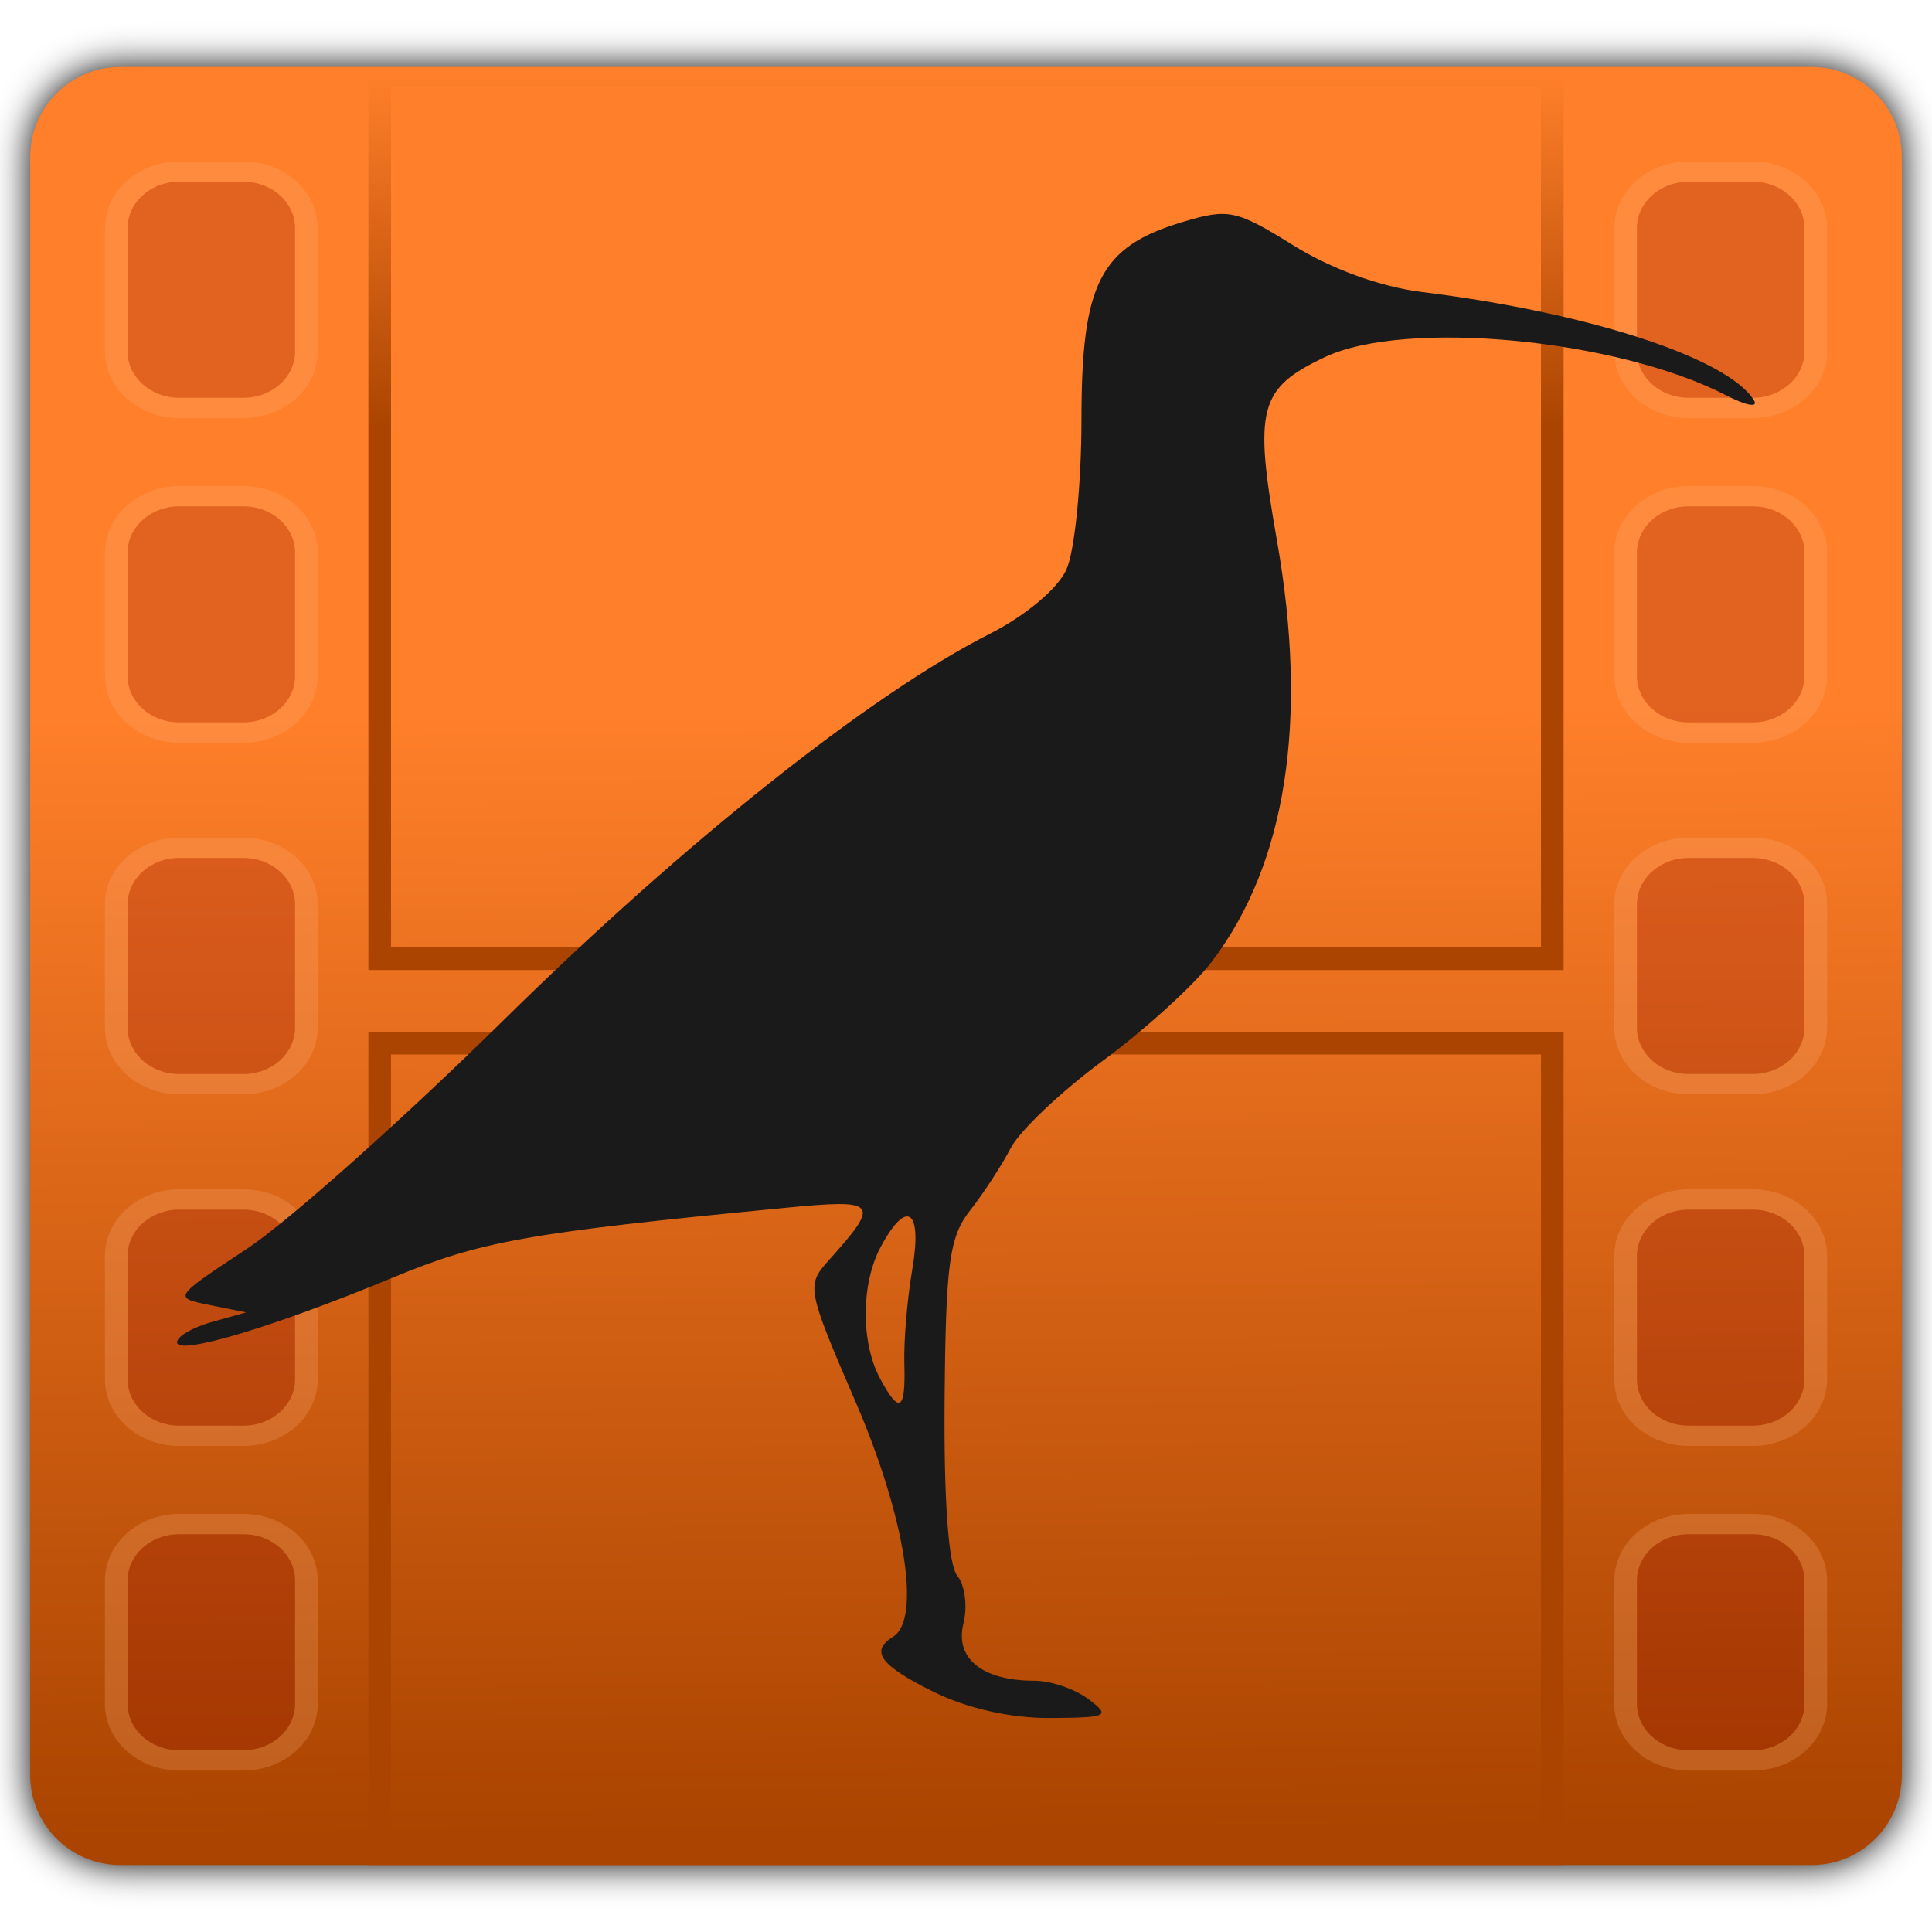
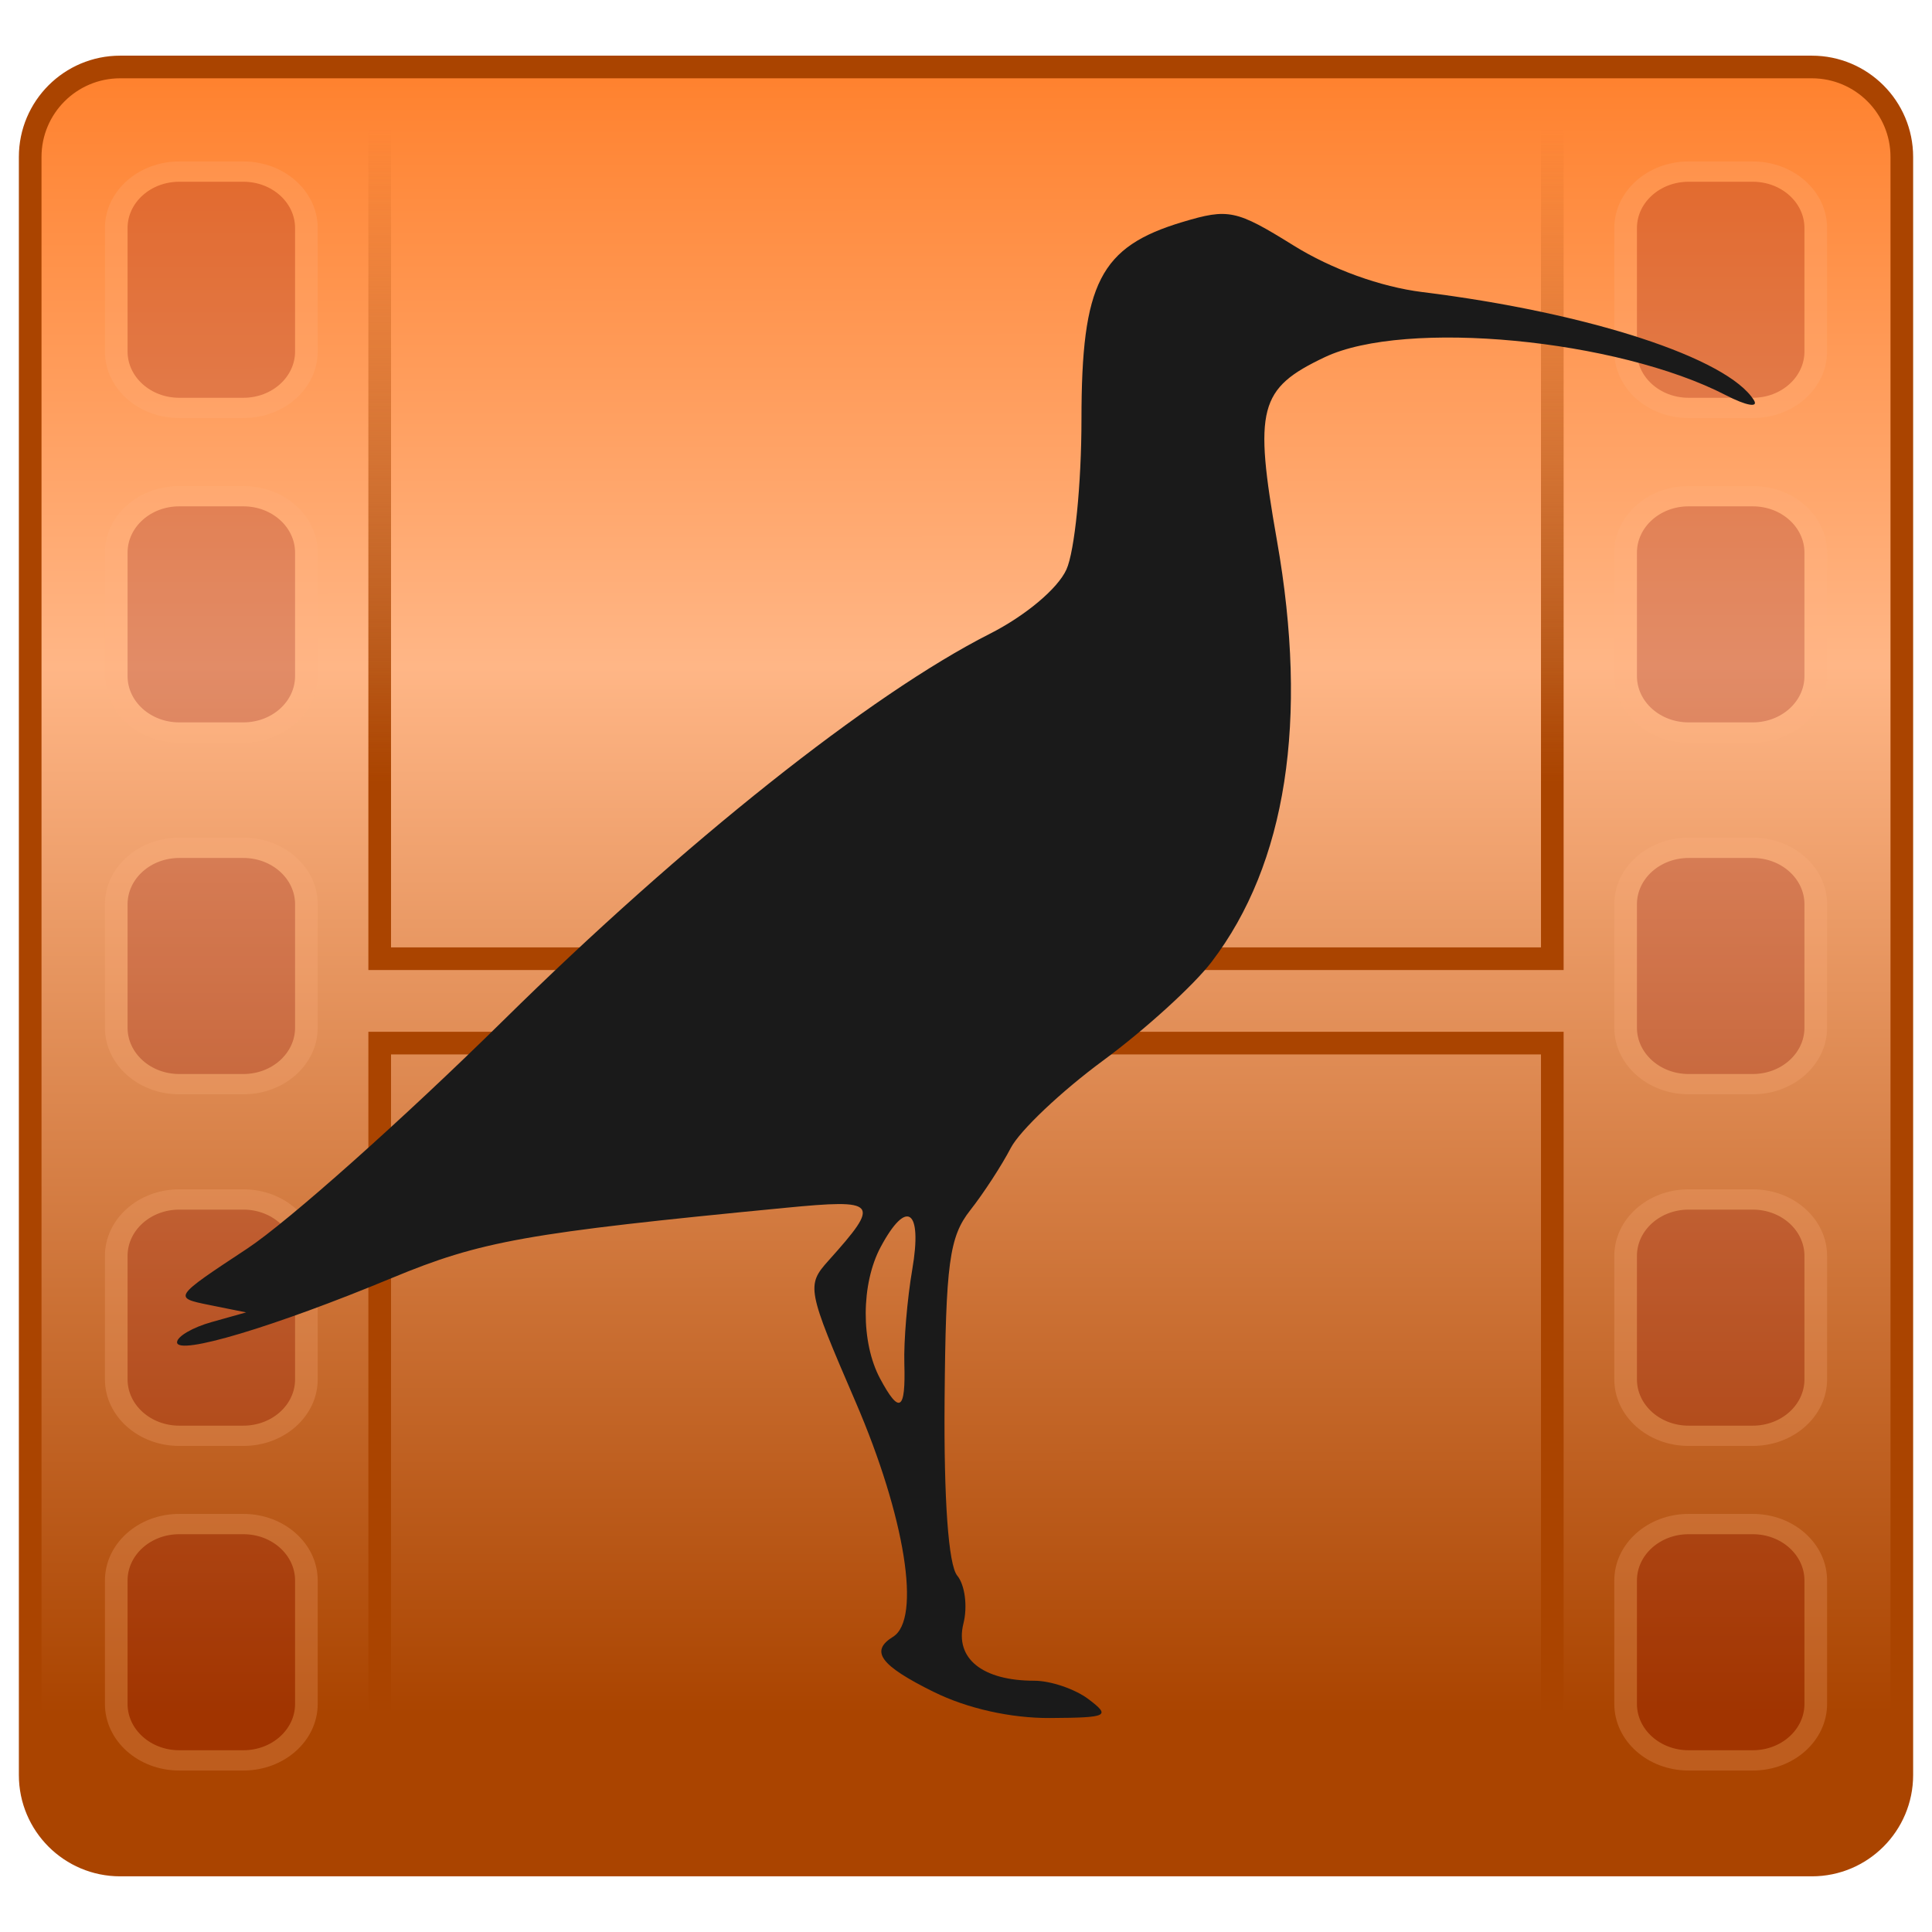
<svg xmlns="http://www.w3.org/2000/svg" xmlns:xlink="http://www.w3.org/1999/xlink" width="128" height="128" id="svg2" version="1.1">
  <defs id="defs4">
    <linearGradient id="linearGradient3805">
      <stop style="stop-color:#aa4400;stop-opacity:1;" offset="0" id="stop3807" />
      <stop style="stop-color:#aa4400;stop-opacity:0;" offset="1" id="stop3809" />
    </linearGradient>
    <linearGradient id="linearGradient3945">
      <stop style="stop-color:#ffffff;stop-opacity:1;" offset="0" id="stop3947" />
      <stop style="stop-color:#ffffff;stop-opacity:0;" offset="1" id="stop3949" />
    </linearGradient>
    <linearGradient id="linearGradient3938">
      <stop style="stop-color:#aa4400;stop-opacity:1" offset="0" id="stop3940" />
-       <stop id="stop2996" offset="0.629" style="stop-color:#ff7f2a;stop-opacity:1" />
+       <stop id="stop2996" offset="0.629" style="stop-color:#ffb686;stop-opacity:1;" />
      <stop style="stop-color:#ff7f2a;stop-opacity:1" offset="1" id="stop3942" />
    </linearGradient>
    <linearGradient id="linearGradient3912">
      <stop style="stop-color:#ffffff;stop-opacity:1;" offset="0" id="stop3914" />
      <stop style="stop-color:#ffffff;stop-opacity:0;" offset="1" id="stop3916" />
    </linearGradient>
    <linearGradient id="linearGradient3031">
      <stop style="stop-color:#ffffff;stop-opacity:1;" offset="0" id="stop3033" />
      <stop style="stop-color:#ffffff;stop-opacity:0;" offset="1" id="stop3035" />
    </linearGradient>
    <linearGradient xlink:href="#linearGradient3031" id="linearGradient3883" gradientUnits="userSpaceOnUse" gradientTransform="translate(0.9265453,924.3622)" x1="34.57" y1="-1.748" x2="54.773" y2="65.146" />
    <linearGradient xlink:href="#linearGradient3912" id="linearGradient3918" x1="30.529" y1="-3.544" x2="55.671" y2="65.595" gradientUnits="userSpaceOnUse" />
    <linearGradient xlink:href="#linearGradient3938" id="linearGradient3944" x1="65.548" y1="1048.322" x2="64.65" y2="925.015" gradientUnits="userSpaceOnUse" gradientTransform="matrix(1,0,0,0.9606759,0,38.86647)" />
    <linearGradient xlink:href="#linearGradient3945" id="linearGradient3951" x1="67.454" y1="926.394" x2="67.86" y2="965.403" gradientUnits="userSpaceOnUse" />
-     <filter id="filter3882">
-       <feGaussianBlur stdDeviation="1.216" id="feGaussianBlur3884" />
-     </filter>
    <linearGradient xlink:href="#linearGradient3805" id="linearGradient3811" x1="67.284" y1="952.906" x2="67.284" y2="929.293" gradientUnits="userSpaceOnUse" />
    <linearGradient xlink:href="#linearGradient3938" id="linearGradient3884" gradientUnits="userSpaceOnUse" gradientTransform="matrix(1,0,0,0.9606759,0,38.86647)" x1="65.548" y1="1048.322" x2="64.65" y2="925.015" />
    <linearGradient xlink:href="#linearGradient3805" id="linearGradient3886" gradientUnits="userSpaceOnUse" x1="67.284" y1="952.906" x2="67.284" y2="929.293" />
-     <linearGradient xlink:href="#linearGradient3805" id="linearGradient3891" gradientUnits="userSpaceOnUse" x1="67.284" y1="952.906" x2="67.284" y2="929.293" gradientTransform="translate(0,-1.7875976e-5)" />
-     <linearGradient xlink:href="#linearGradient3938" id="linearGradient3907" gradientUnits="userSpaceOnUse" gradientTransform="matrix(1,0,0,0.9606759,0,38.86645)" x1="65.548" y1="1048.322" x2="64.65" y2="925.015" />
+     <linearGradient xlink:href="#linearGradient3805" id="linearGradient3891" gradientUnits="userSpaceOnUse" x1="67.284" y1="976.131" x2="67.284" y2="932.897" gradientTransform="translate(0,-1.7875976e-5)" />
+     <linearGradient xlink:href="#linearGradient3938" id="linearGradient3907" gradientUnits="userSpaceOnUse" gradientTransform="matrix(1,0,0,0.9606759,0,38.86645)" x1="64.691" y1="1040" x2="64.65" y2="925.015" />
  </defs>
  <g id="layer1" transform="translate(0,-924.3622)">
-     <rect ry="5.961" y="928.8" x="2" height="119.124" width="124" id="rect3856" style="fill:#000000;fill-opacity:1;stroke:none;filter:url(#filter3882)" />
-     <rect style="fill:url(#linearGradient3907);fill-opacity:1;stroke:none" id="rect3936" width="124" height="119.124" x="2" y="928.8" ry="5.961" />
+     <rect style="fill:url(#linearGradient3907);fill-opacity:1;stroke:#aa4400;stroke-opacity:1;stroke-width:1.5" id="rect3936" width="124" height="119.124" x="2" y="928.8" ry="5.961" />
    <g id="g3849" transform="translate(0.4190441,-1.7875976e-5)">
      <g transform="matrix(1,0,0,0.8960365,7.4190424e-6,105.5925)" id="g3061">
        <rect ry="4.173" y="926.457" x="107.283" height="17.473" width="12.597" id="rect3044" style="opacity:0.234;fill:#800000;fill-opacity:1;stroke:#ffb380;stroke-width:1.5;stroke-opacity:1" />
        <rect style="opacity:0.234;fill:#800000;fill-opacity:1;stroke:#ffb380;stroke-width:1.5;stroke-opacity:1" id="rect3046" width="12.597" height="17.473" x="107.283" y="950.457" ry="4.173" />
        <rect ry="4.173" y="976.457" x="107.283" height="17.473" width="12.597" id="rect3048" style="opacity:0.234;fill:#800000;fill-opacity:1;stroke:#ffb380;stroke-width:1.5;stroke-opacity:1" />
        <rect style="opacity:0.234;fill:#800000;fill-opacity:1;stroke:#ffb380;stroke-width:1.5;stroke-opacity:1" id="rect3050" width="12.597" height="17.473" x="107.283" y="1002.457" ry="4.173" />
        <rect ry="4.173" y="1026.457" x="107.283" height="17.473" width="12.597" id="rect3052" style="opacity:0.234;fill:#800000;fill-opacity:1;stroke:#ffb380;stroke-width:1.5;stroke-opacity:1" />
      </g>
      <g id="g3837" transform="matrix(1,0,0,0.8960365,-100,105.5925)">
        <rect style="opacity:0.234;fill:#800000;fill-opacity:1;stroke:#ffb380;stroke-width:1.5;stroke-opacity:1" id="rect3839" width="12.597" height="17.473" x="107.283" y="926.457" ry="4.173" />
        <rect ry="4.173" y="950.457" x="107.283" height="17.473" width="12.597" id="rect3841" style="opacity:0.234;fill:#800000;fill-opacity:1;stroke:#ffb380;stroke-width:1.5;stroke-opacity:1" />
        <rect style="opacity:0.234;fill:#800000;fill-opacity:1;stroke:#ffb380;stroke-width:1.5;stroke-opacity:1" id="rect3843" width="12.597" height="17.473" x="107.283" y="976.457" ry="4.173" />
        <rect ry="4.173" y="1002.457" x="107.283" height="17.473" width="12.597" id="rect3845" style="opacity:0.234;fill:#800000;fill-opacity:1;stroke:#ffb380;stroke-width:1.5;stroke-opacity:1" />
        <rect style="opacity:0.234;fill:#800000;fill-opacity:1;stroke:#ffb380;stroke-width:1.5;stroke-opacity:1" id="rect3847" width="12.597" height="17.473" x="107.283" y="1026.457" ry="4.173" />
      </g>
    </g>
    <path style="fill:none;stroke:url(#linearGradient3891);stroke-width:1.5" d="m 102.844,929.3 -77.688,0 0,58.579 77.688,0 0,-58.579 z" id="path3023" />
    <path id="path3027" d="m 102.844,993.471 -77.688,0 0,53.703 77.688,0 0,-53.703 z" style="fill:none;stroke:#aa4400;stroke-width:1.5" />
    <path style="fill:#1a1a1a;fill-opacity:1" d="m 61.87,1036.461 c -3.552,-1.758 -4.25,-2.702 -2.705,-3.657 1.885,-1.165 0.807,-7.939 -2.478,-15.557 -3.229,-7.489 -3.273,-7.72 -1.788,-9.376 3.465,-3.866 3.286,-4.083 -2.885,-3.486 -17.135,1.657 -20.145,2.194 -26.058,4.65 -7.788,3.235 -14.226,5.161 -14.226,4.257 0,-0.383 1.03,-0.986 2.289,-1.339 l 2.289,-0.641 -2.427,-0.489 c -2.42,-0.488 -2.413,-0.498 2.497,-3.737 2.708,-1.787 10.353,-8.599 16.99,-15.139 11.939,-11.765 24.297,-21.585 32.203,-25.591 2.367,-1.2 4.503,-2.989 5.081,-4.259 0.549,-1.204 0.998,-5.679 0.998,-9.944 0,-9.041 1.23,-11.444 6.694,-13.082 3.053,-0.915 3.554,-0.809 7.355,1.554 2.532,1.574 5.77,2.745 8.538,3.088 11.033,1.368 20.239,4.373 21.968,7.171 0.312,0.504 -0.521,0.354 -1.85,-0.333 -7.201,-3.724 -21.25,-5.057 -26.588,-2.524 -4.367,2.072 -4.708,3.384 -3.163,12.161 2.096,11.905 0.621,21.409 -4.332,27.902 -1.19,1.56 -4.428,4.503 -7.194,6.54 -2.767,2.037 -5.518,4.643 -6.114,5.792 -0.596,1.149 -1.806,3.007 -2.689,4.129 -1.381,1.755 -1.618,3.513 -1.693,12.563 -0.055,6.63 0.255,10.935 0.838,11.638 0.509,0.614 0.694,2.042 0.41,3.174 -0.58,2.31 1.252,3.789 4.694,3.789 1.087,0 2.703,0.55 3.592,1.222 1.491,1.127 1.294,1.224 -2.546,1.248 -2.599,0.016 -5.489,-0.631 -7.698,-1.725 z m -1.955,-21.758 c -0.045,-1.488 0.192,-4.296 0.526,-6.242 0.682,-3.973 -0.365,-4.714 -2.095,-1.481 -1.304,2.437 -1.322,6.317 -0.041,8.711 1.286,2.402 1.704,2.146 1.61,-0.988 z" id="path2998" />
  </g>
</svg>
